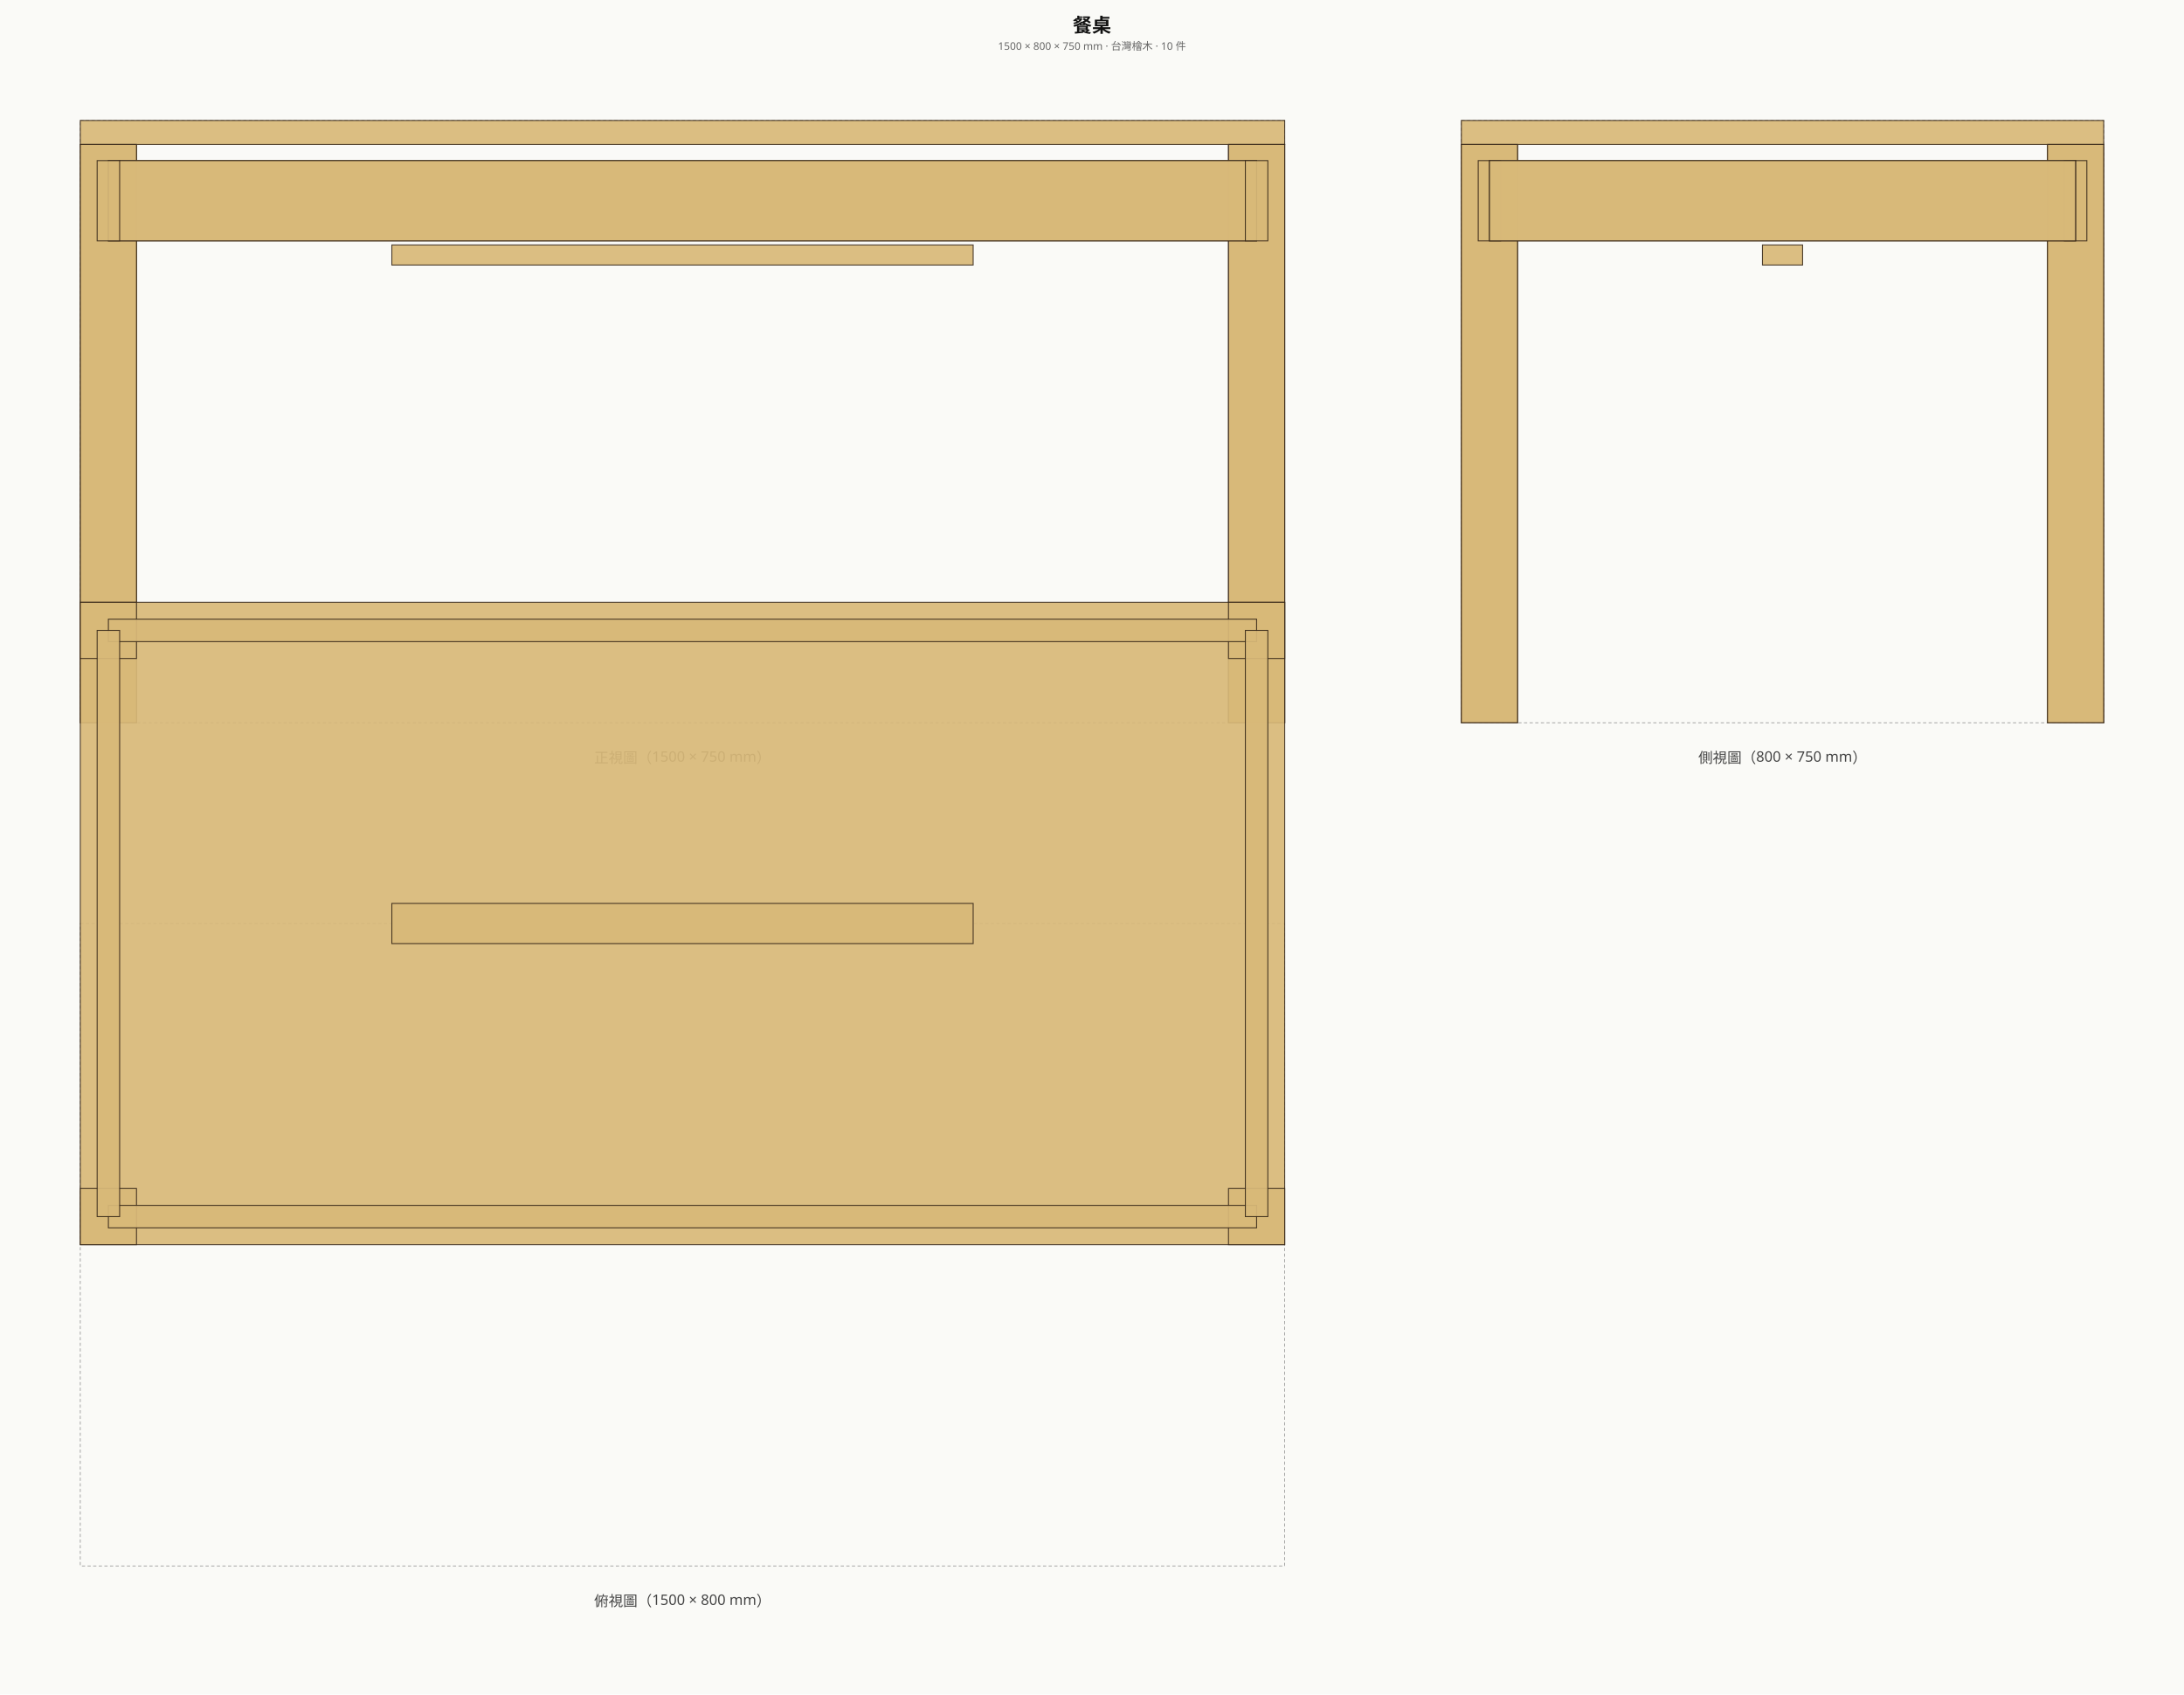
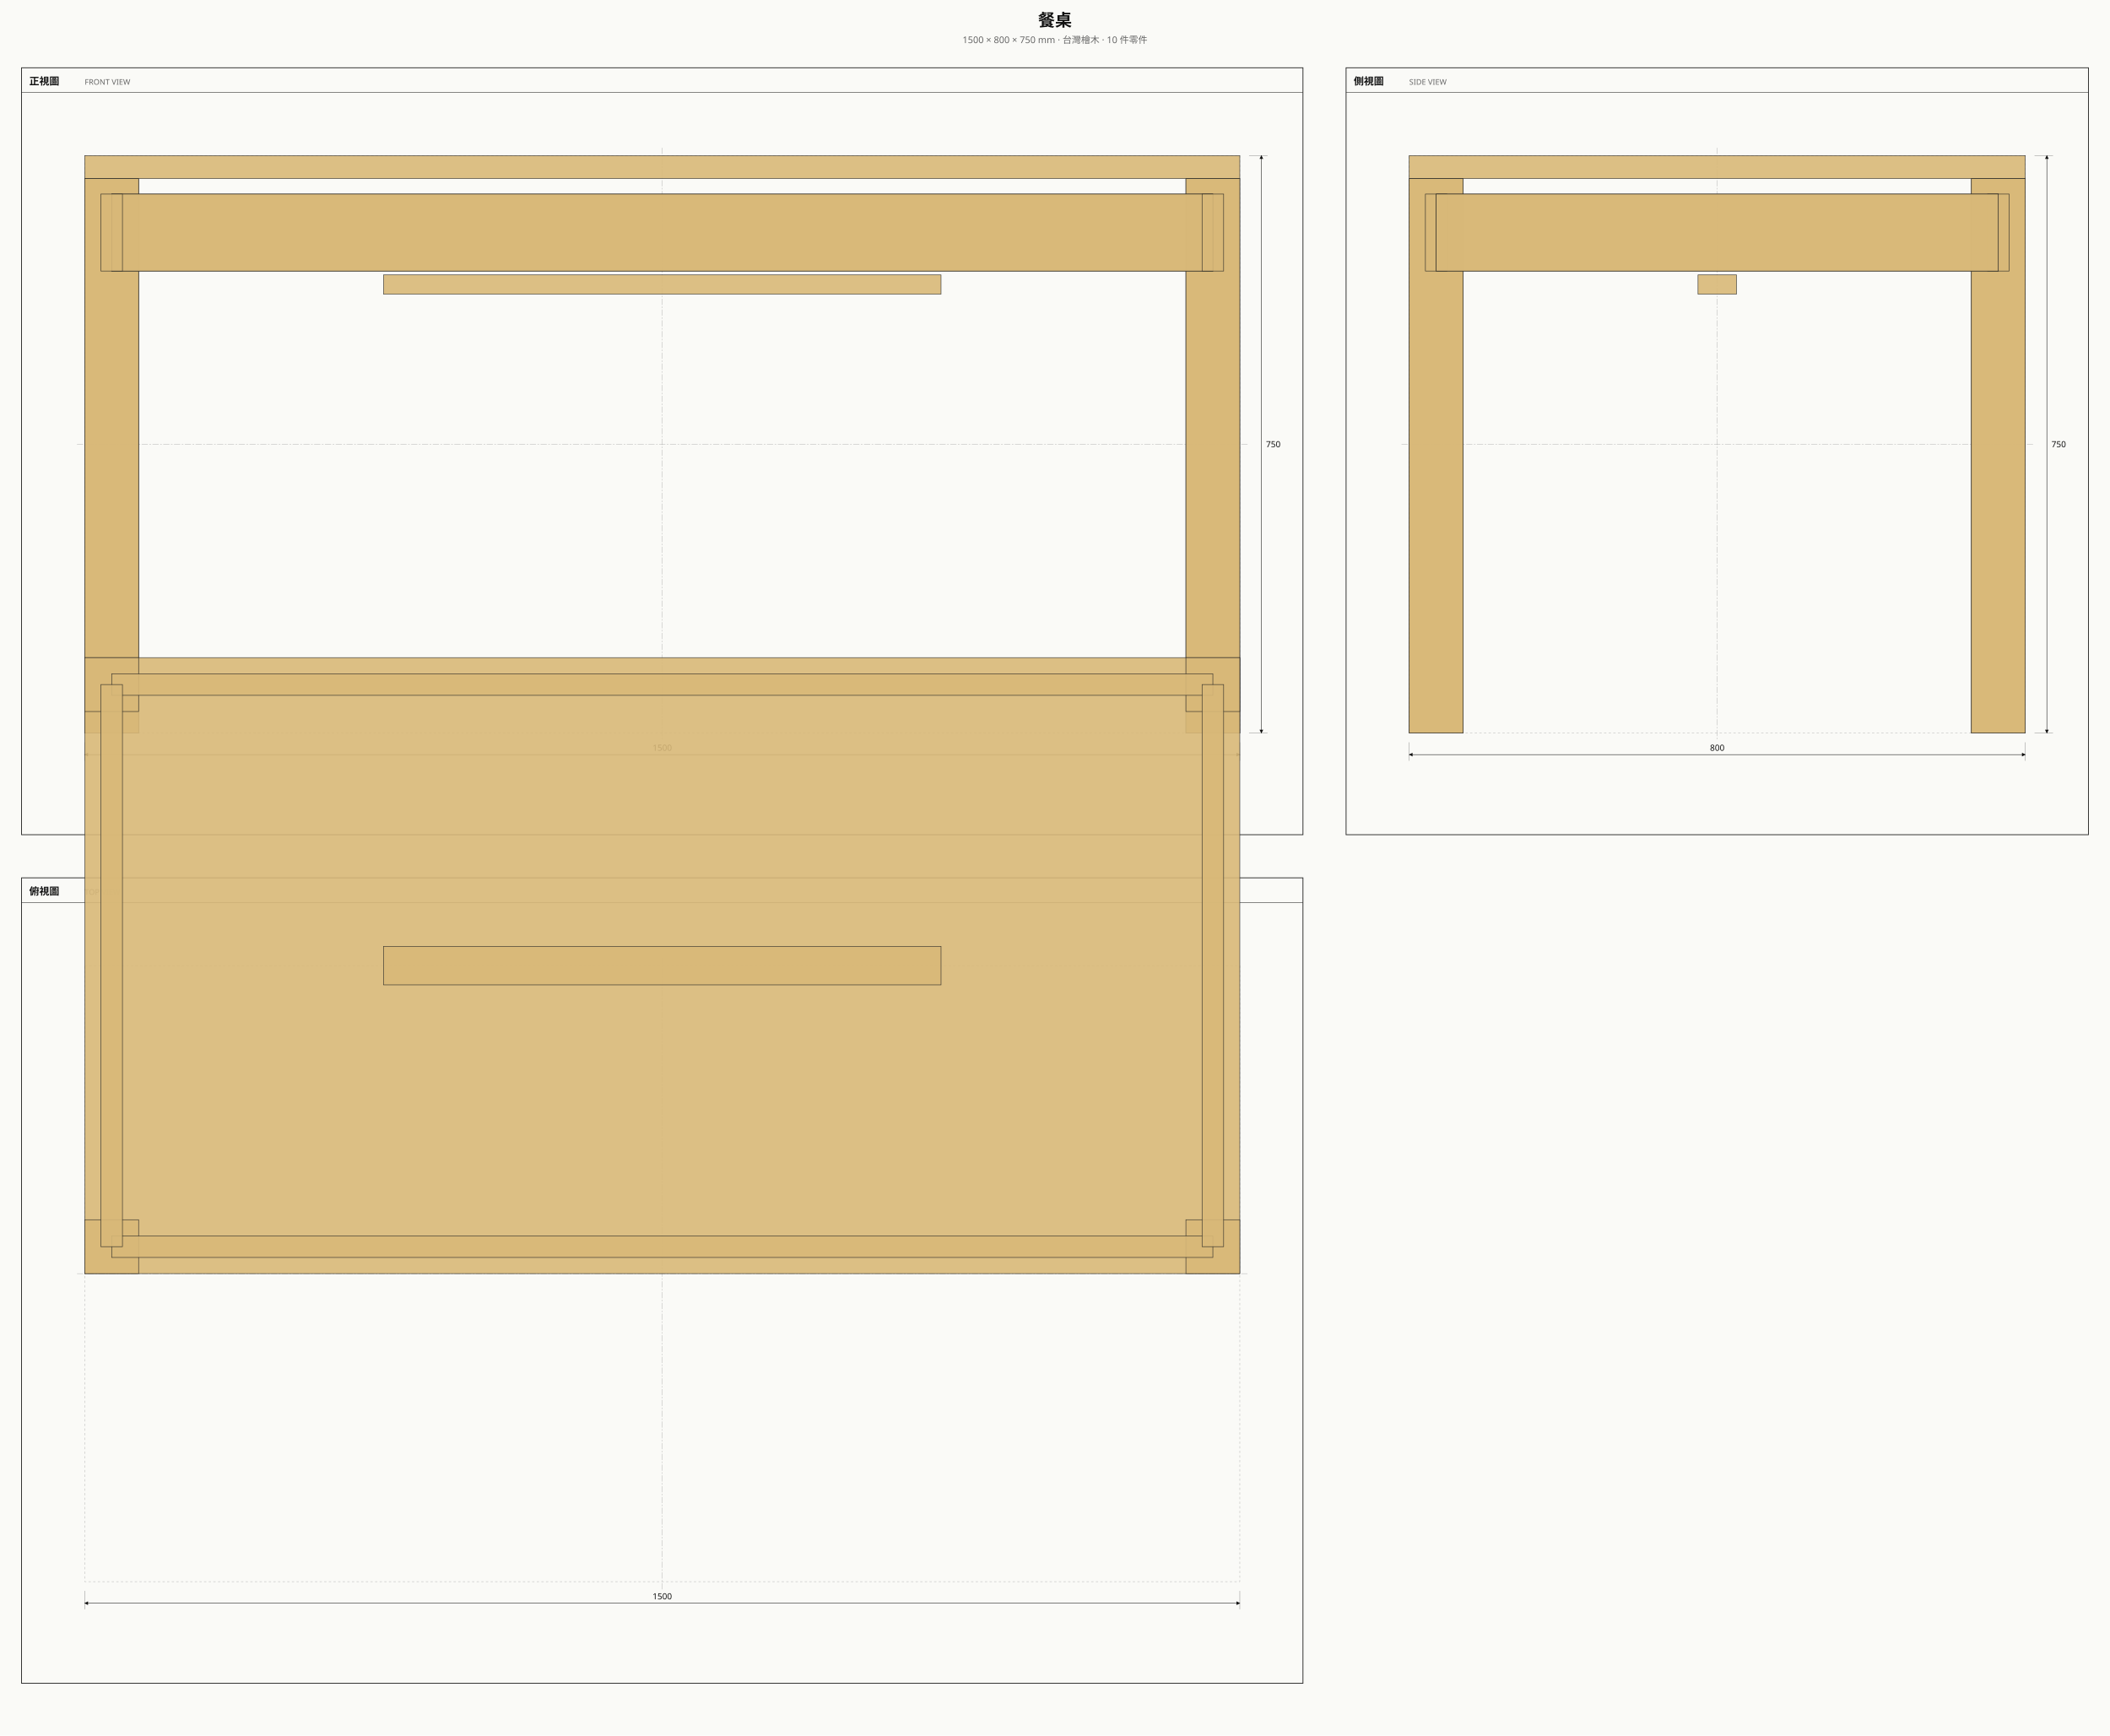
- <svg xmlns="http://www.w3.org/2000/svg" viewBox="-20 -50 2720 2110" width="2720" height="2110">
-   <rect x="-20" y="-50" width="2720" height="2110" fill="#fafaf7" />
-   <text x="1340" y="-10" text-anchor="middle" font-size="24" font-weight="700" fill="#111" font-family="sans-serif">餐桌</text>
-   <text x="1340" y="12" text-anchor="middle" font-size="13" fill="#666" font-family="sans-serif">1500 × 800 × 750 mm · 台灣檜木 · 10 件</text>
-   <g transform="translate(830, 100)">
-     <rect x="-750.0" y="0" width="1500.0" height="750.0" fill="none" stroke="#888" stroke-dasharray="4 3" stroke-width="0.8" />
-     <rect x="-750.0" y="0.0" width="1500.0" height="30.0" fill="#d8b878" stroke="#3a2a1a" stroke-width="1.2" opacity="0.92" />
-     <rect x="-750.0" y="30.0" width="70.0" height="720.0" fill="#d8b878" stroke="#3a2a1a" stroke-width="1.2" opacity="0.92" />
-     <rect x="680.0" y="30.0" width="70.0" height="720.0" fill="#d8b878" stroke="#3a2a1a" stroke-width="1.2" opacity="0.92" />
-     <rect x="-750.0" y="30.0" width="70.0" height="720.0" fill="#d8b878" stroke="#3a2a1a" stroke-width="1.2" opacity="0.92" />
-     <rect x="680.0" y="30.0" width="70.0" height="720.0" fill="#d8b878" stroke="#3a2a1a" stroke-width="1.2" opacity="0.92" />
-     <rect x="-715.0" y="50.0" width="1430.0" height="100.0" fill="#d8b878" stroke="#3a2a1a" stroke-width="1.2" opacity="0.92" />
-     <rect x="-715.0" y="50.0" width="1430.0" height="100.0" fill="#d8b878" stroke="#3a2a1a" stroke-width="1.2" opacity="0.92" />
-     <rect x="-729.0" y="50.0" width="28.0" height="100.0" fill="#d8b878" stroke="#3a2a1a" stroke-width="1.2" opacity="0.92" />
-     <rect x="701.0" y="50.0" width="28.0" height="100.0" fill="#d8b878" stroke="#3a2a1a" stroke-width="1.2" opacity="0.92" />
-     <rect x="-362.0" y="155.0" width="724.0" height="25.0" fill="#d8b878" stroke="#3a2a1a" stroke-width="1.2" opacity="0.92" />
-     <text x="0" y="800.0" text-anchor="middle" font-size="18" fill="#444" font-family="sans-serif">正視圖（1500 × 750 mm）</text>
-   </g>
-   <g transform="translate(2200, 100)">
-     <rect x="-400.0" y="0" width="800.0" height="750.0" fill="none" stroke="#888" stroke-dasharray="4 3" stroke-width="0.8" />
-     <rect x="-400.0" y="0.0" width="800.0" height="30.0" fill="#d8b878" stroke="#3a2a1a" stroke-width="1.2" opacity="0.92" />
-     <rect x="-400.0" y="30.0" width="70.0" height="720.0" fill="#d8b878" stroke="#3a2a1a" stroke-width="1.2" opacity="0.92" />
-     <rect x="-400.0" y="30.0" width="70.0" height="720.0" fill="#d8b878" stroke="#3a2a1a" stroke-width="1.2" opacity="0.92" />
-     <rect x="330.0" y="30.0" width="70.0" height="720.0" fill="#d8b878" stroke="#3a2a1a" stroke-width="1.2" opacity="0.92" />
-     <rect x="330.0" y="30.0" width="70.0" height="720.0" fill="#d8b878" stroke="#3a2a1a" stroke-width="1.2" opacity="0.92" />
-     <rect x="-379.0" y="50.0" width="28.0" height="100.0" fill="#d8b878" stroke="#3a2a1a" stroke-width="1.2" opacity="0.92" />
-     <rect x="351.0" y="50.0" width="28.0" height="100.0" fill="#d8b878" stroke="#3a2a1a" stroke-width="1.2" opacity="0.92" />
-     <rect x="-365.0" y="50.0" width="730.0" height="100.0" fill="#d8b878" stroke="#3a2a1a" stroke-width="1.2" opacity="0.92" />
-     <rect x="-365.0" y="50.0" width="730.0" height="100.0" fill="#d8b878" stroke="#3a2a1a" stroke-width="1.2" opacity="0.92" />
-     <rect x="-25.0" y="155.0" width="50.0" height="25.0" fill="#d8b878" stroke="#3a2a1a" stroke-width="1.2" opacity="0.92" />
-     <text x="0" y="800.0" text-anchor="middle" font-size="18" fill="#444" font-family="sans-serif">側視圖（800 × 750 mm）</text>
-   </g>
-   <g transform="translate(830, 1100)">
-     <rect x="-750.0" y="0" width="1500.0" height="800.0" fill="none" stroke="#888" stroke-dasharray="4 3" stroke-width="0.8" />
-     <rect x="-750.0" y="-400.0" width="1500.0" height="800.0" fill="#d8b878" stroke="#3a2a1a" stroke-width="1.2" opacity="0.92" />
-     <rect x="-750.0" y="-400.0" width="70.0" height="70.0" fill="#d8b878" stroke="#3a2a1a" stroke-width="1.2" opacity="0.92" />
-     <rect x="680.0" y="-400.0" width="70.0" height="70.0" fill="#d8b878" stroke="#3a2a1a" stroke-width="1.2" opacity="0.92" />
-     <rect x="-750.0" y="330.0" width="70.0" height="70.0" fill="#d8b878" stroke="#3a2a1a" stroke-width="1.2" opacity="0.92" />
-     <rect x="680.0" y="330.0" width="70.0" height="70.0" fill="#d8b878" stroke="#3a2a1a" stroke-width="1.2" opacity="0.92" />
-     <rect x="-715.0" y="-379.0" width="1430.0" height="28.0" fill="#d8b878" stroke="#3a2a1a" stroke-width="1.2" opacity="0.92" />
-     <rect x="-715.0" y="351.0" width="1430.0" height="28.0" fill="#d8b878" stroke="#3a2a1a" stroke-width="1.2" opacity="0.92" />
-     <rect x="-729.0" y="-365.0" width="28.0" height="730.0" fill="#d8b878" stroke="#3a2a1a" stroke-width="1.2" opacity="0.92" />
-     <rect x="701.0" y="-365.0" width="28.0" height="730.0" fill="#d8b878" stroke="#3a2a1a" stroke-width="1.2" opacity="0.92" />
-     <rect x="-362.0" y="-25.0" width="724.0" height="50.0" fill="#d8b878" stroke="#3a2a1a" stroke-width="1.2" opacity="0.92" />
-     <text x="0" y="850.0" text-anchor="middle" font-size="18" fill="#444" font-family="sans-serif">俯視圖（1500 × 800 mm）</text>
+ <svg xmlns="http://www.w3.org/2000/svg" viewBox="-20 -10 2740 2254" width="2740">
+   <defs>
+     <marker id="arr-front" viewBox="0 0 10 10" refX="9" refY="5" markerWidth="8" markerHeight="8" orient="auto-start-reverse">
+       <path d="M 0 0 L 10 5 L 0 10 z" fill="#111" />
+     </marker>
+     <marker id="arr-side" viewBox="0 0 10 10" refX="9" refY="5" markerWidth="8" markerHeight="8" orient="auto-start-reverse">
+       <path d="M 0 0 L 10 5 L 0 10 z" fill="#111" />
+     </marker>
+     <marker id="arr-top" viewBox="0 0 10 10" refX="9" refY="5" markerWidth="8" markerHeight="8" orient="auto-start-reverse">
+       <path d="M 0 0 L 10 5 L 0 10 z" fill="#111" />
+     </marker>
+   </defs>
+   <rect x="-20" y="-10" width="2740" height="2254" fill="#fafaf7" />
+   <text x="1350" y="24" text-anchor="middle" font-size="22" font-weight="700" fill="#111" font-family="sans-serif">餐桌</text>
+   <text x="1350" y="46" text-anchor="middle" font-size="12" fill="#666" font-family="sans-serif">1500 × 800 × 750 mm · 台灣檜木 · 10 件零件</text>
+   <g transform="translate(0, 70)">
+     <g transform="translate(840.0, 872.0)">
+       <rect x="-832.0" y="-864.0" width="1664.0" height="996.0" fill="none" stroke="#222" stroke-width="1" />
+       <line x1="-832.0" y1="-832.0" x2="832.0" y2="-832.0" stroke="#222" stroke-width="0.6" />
+       <text x="-822.0" y="-842.0" font-size="13" font-weight="700" fill="#111" font-family="sans-serif">正視圖</text>
+       <text x="-750.0" y="-842.0" font-size="10" fill="#666" font-family="sans-serif">FRONT VIEW</text>
+       <g stroke="#888" stroke-width="0.5" stroke-dasharray="8 2 2 2" opacity="0.7">
+         <line x1="0" y1="-760.0" x2="0" y2="10.0" />
+         <line x1="-760.0" y1="-375.0" x2="760.0" y2="-375.0" />
+       </g>
+       <rect x="-750.0" y="-750.0" width="1500.0" height="750.0" fill="none" stroke="#999" stroke-dasharray="3 3" stroke-width="0.5" opacity="0.8" />
+       <rect x="-750.0" y="-750.0" width="1500.0" height="30.0" fill="#d8b878" stroke="#222" stroke-width="0.7" opacity="0.9" />
+       <rect x="-750.0" y="-720.0" width="70.0" height="720.0" fill="#d8b878" stroke="#222" stroke-width="0.7" opacity="0.9" />
+       <rect x="680.0" y="-720.0" width="70.0" height="720.0" fill="#d8b878" stroke="#222" stroke-width="0.7" opacity="0.9" />
+       <rect x="-750.0" y="-720.0" width="70.0" height="720.0" fill="#d8b878" stroke="#222" stroke-width="0.7" opacity="0.9" />
+       <rect x="680.0" y="-720.0" width="70.0" height="720.0" fill="#d8b878" stroke="#222" stroke-width="0.7" opacity="0.9" />
+       <rect x="-715.0" y="-700.0" width="1430.0" height="100.0" fill="#d8b878" stroke="#222" stroke-width="0.7" opacity="0.9" />
+       <rect x="-715.0" y="-700.0" width="1430.0" height="100.0" fill="#d8b878" stroke="#222" stroke-width="0.7" opacity="0.9" />
+       <rect x="-729.0" y="-700.0" width="28.0" height="100.0" fill="#d8b878" stroke="#222" stroke-width="0.7" opacity="0.9" />
+       <rect x="701.0" y="-700.0" width="28.0" height="100.0" fill="#d8b878" stroke="#222" stroke-width="0.7" opacity="0.9" />
+       <rect x="-362.0" y="-595.0" width="724.0" height="25.0" fill="#d8b878" stroke="#222" stroke-width="0.7" opacity="0.9" />
+       <g stroke="#111" fill="#111" stroke-width="0.6" font-family="sans-serif">
+         <line x1="-750.0" y1="12.0" x2="-750.0" y2="36.0" stroke-width="0.4" stroke="#666" />
+         <line x1="750.0" y1="12.0" x2="750.0" y2="36.0" stroke-width="0.4" stroke="#666" />
+         <line x1="-750.0" y1="28.0" x2="750.0" y2="28.0" marker-start="url(#arr-front)" marker-end="url(#arr-front)" />
+         <text x="0" y="23.0" text-anchor="middle" font-size="11" stroke="none">1500</text>
+       </g>
+       <g stroke="#111" fill="#111" stroke-width="0.6" font-family="sans-serif">
+         <line x1="762.0" y1="-750.0" x2="786.0" y2="-750.0" stroke-width="0.4" stroke="#666" />
+         <line x1="762.0" y1="0" x2="786.0" y2="0" stroke-width="0.4" stroke="#666" />
+         <line x1="778.0" y1="-750.0" x2="778.0" y2="0" marker-start="url(#arr-front)" marker-end="url(#arr-front)" />
+         <text x="784.0" y="-375.0" text-anchor="start" dominant-baseline="middle" font-size="11" stroke="none">750</text>
+       </g>
+     </g>
+     <g transform="translate(1720, 0)">
+       <g transform="translate(490.0, 872.0)">
+         <rect x="-482.0" y="-864.0" width="964.0" height="996.0" fill="none" stroke="#222" stroke-width="1" />
+         <line x1="-482.0" y1="-832.0" x2="482.0" y2="-832.0" stroke="#222" stroke-width="0.6" />
+         <text x="-472.0" y="-842.0" font-size="13" font-weight="700" fill="#111" font-family="sans-serif">側視圖</text>
+         <text x="-400.0" y="-842.0" font-size="10" fill="#666" font-family="sans-serif">SIDE VIEW</text>
+         <g stroke="#888" stroke-width="0.5" stroke-dasharray="8 2 2 2" opacity="0.7">
+           <line x1="0" y1="-760.0" x2="0" y2="10.0" />
+           <line x1="-410.0" y1="-375.0" x2="410.0" y2="-375.0" />
+         </g>
+         <rect x="-400.0" y="-750.0" width="800.0" height="750.0" fill="none" stroke="#999" stroke-dasharray="3 3" stroke-width="0.5" opacity="0.8" />
+         <rect x="-400.0" y="-750.0" width="800.0" height="30.0" fill="#d8b878" stroke="#222" stroke-width="0.7" opacity="0.9" />
+         <rect x="-400.0" y="-720.0" width="70.0" height="720.0" fill="#d8b878" stroke="#222" stroke-width="0.7" opacity="0.9" />
+         <rect x="-400.0" y="-720.0" width="70.0" height="720.0" fill="#d8b878" stroke="#222" stroke-width="0.7" opacity="0.9" />
+         <rect x="330.0" y="-720.0" width="70.0" height="720.0" fill="#d8b878" stroke="#222" stroke-width="0.7" opacity="0.9" />
+         <rect x="330.0" y="-720.0" width="70.0" height="720.0" fill="#d8b878" stroke="#222" stroke-width="0.7" opacity="0.9" />
+         <rect x="-379.0" y="-700.0" width="28.0" height="100.0" fill="#d8b878" stroke="#222" stroke-width="0.7" opacity="0.9" />
+         <rect x="351.0" y="-700.0" width="28.0" height="100.0" fill="#d8b878" stroke="#222" stroke-width="0.7" opacity="0.9" />
+         <rect x="-365.0" y="-700.0" width="730.0" height="100.0" fill="#d8b878" stroke="#222" stroke-width="0.7" opacity="0.9" />
+         <rect x="-365.0" y="-700.0" width="730.0" height="100.0" fill="#d8b878" stroke="#222" stroke-width="0.7" opacity="0.9" />
+         <rect x="-25.0" y="-595.0" width="50.0" height="25.0" fill="#d8b878" stroke="#222" stroke-width="0.7" opacity="0.9" />
+         <g stroke="#111" fill="#111" stroke-width="0.6" font-family="sans-serif">
+           <line x1="-400.0" y1="12.0" x2="-400.0" y2="36.0" stroke-width="0.4" stroke="#666" />
+           <line x1="400.0" y1="12.0" x2="400.0" y2="36.0" stroke-width="0.4" stroke="#666" />
+           <line x1="-400.0" y1="28.0" x2="400.0" y2="28.0" marker-start="url(#arr-side)" marker-end="url(#arr-side)" />
+           <text x="0" y="23.0" text-anchor="middle" font-size="11" stroke="none">800</text>
+         </g>
+         <g stroke="#111" fill="#111" stroke-width="0.6" font-family="sans-serif">
+           <line x1="412.0" y1="-750.0" x2="436.0" y2="-750.0" stroke-width="0.4" stroke="#666" />
+           <line x1="412.0" y1="0" x2="436.0" y2="0" stroke-width="0.4" stroke="#666" />
+           <line x1="428.0" y1="-750.0" x2="428.0" y2="0" marker-start="url(#arr-side)" marker-end="url(#arr-side)" />
+           <text x="434.0" y="-375.0" text-anchor="start" dominant-baseline="middle" font-size="11" stroke="none">750</text>
+         </g>
+       </g>
+     </g>
+     <g transform="translate(0, 1052)">
+       <g transform="translate(840.0, 122.0)">
+         <rect x="-832.0" y="-114.0" width="1664.0" height="1046.0" fill="none" stroke="#222" stroke-width="1" />
+         <line x1="-832.0" y1="-82.0" x2="832.0" y2="-82.0" stroke="#222" stroke-width="0.6" />
+         <text x="-822.0" y="-92.0" font-size="13" font-weight="700" fill="#111" font-family="sans-serif">俯視圖</text>
+         <text x="-750.0" y="-92.0" font-size="10" fill="#666" font-family="sans-serif">TOP VIEW</text>
+         <g stroke="#888" stroke-width="0.5" stroke-dasharray="8 2 2 2" opacity="0.7">
+           <line x1="0" y1="-10.0" x2="0" y2="810.0" />
+           <line x1="-760.0" y1="400.0" x2="760.0" y2="400.0" />
+         </g>
+         <rect x="-750.0" y="0.0" width="1500.0" height="800.0" fill="none" stroke="#999" stroke-dasharray="3 3" stroke-width="0.5" opacity="0.8" />
+         <rect x="-750.0" y="-400.0" width="1500.0" height="800.0" fill="#d8b878" stroke="#222" stroke-width="0.7" opacity="0.9" />
+         <rect x="-750.0" y="-400.0" width="70.0" height="70.0" fill="#d8b878" stroke="#222" stroke-width="0.7" opacity="0.9" />
+         <rect x="680.0" y="-400.0" width="70.0" height="70.0" fill="#d8b878" stroke="#222" stroke-width="0.7" opacity="0.9" />
+         <rect x="-750.0" y="330.0" width="70.0" height="70.0" fill="#d8b878" stroke="#222" stroke-width="0.7" opacity="0.9" />
+         <rect x="680.0" y="330.0" width="70.0" height="70.0" fill="#d8b878" stroke="#222" stroke-width="0.7" opacity="0.9" />
+         <rect x="-715.0" y="-379.0" width="1430.0" height="28.0" fill="#d8b878" stroke="#222" stroke-width="0.7" opacity="0.9" />
+         <rect x="-715.0" y="351.0" width="1430.0" height="28.0" fill="#d8b878" stroke="#222" stroke-width="0.7" opacity="0.9" />
+         <rect x="-729.0" y="-365.0" width="28.0" height="730.0" fill="#d8b878" stroke="#222" stroke-width="0.7" opacity="0.9" />
+         <rect x="701.0" y="-365.0" width="28.0" height="730.0" fill="#d8b878" stroke="#222" stroke-width="0.7" opacity="0.9" />
+         <rect x="-362.0" y="-25.0" width="724.0" height="50.0" fill="#d8b878" stroke="#222" stroke-width="0.7" opacity="0.9" />
+         <g stroke="#111" fill="#111" stroke-width="0.6" font-family="sans-serif">
+           <line x1="-750.0" y1="812.0" x2="-750.0" y2="836.0" stroke-width="0.4" stroke="#666" />
+           <line x1="750.0" y1="812.0" x2="750.0" y2="836.0" stroke-width="0.4" stroke="#666" />
+           <line x1="-750.0" y1="828.0" x2="750.0" y2="828.0" marker-start="url(#arr-top)" marker-end="url(#arr-top)" />
+           <text x="0" y="823.0" text-anchor="middle" font-size="11" stroke="none">1500</text>
+         </g>
+       </g>
+     </g>
  </g>
</svg>
